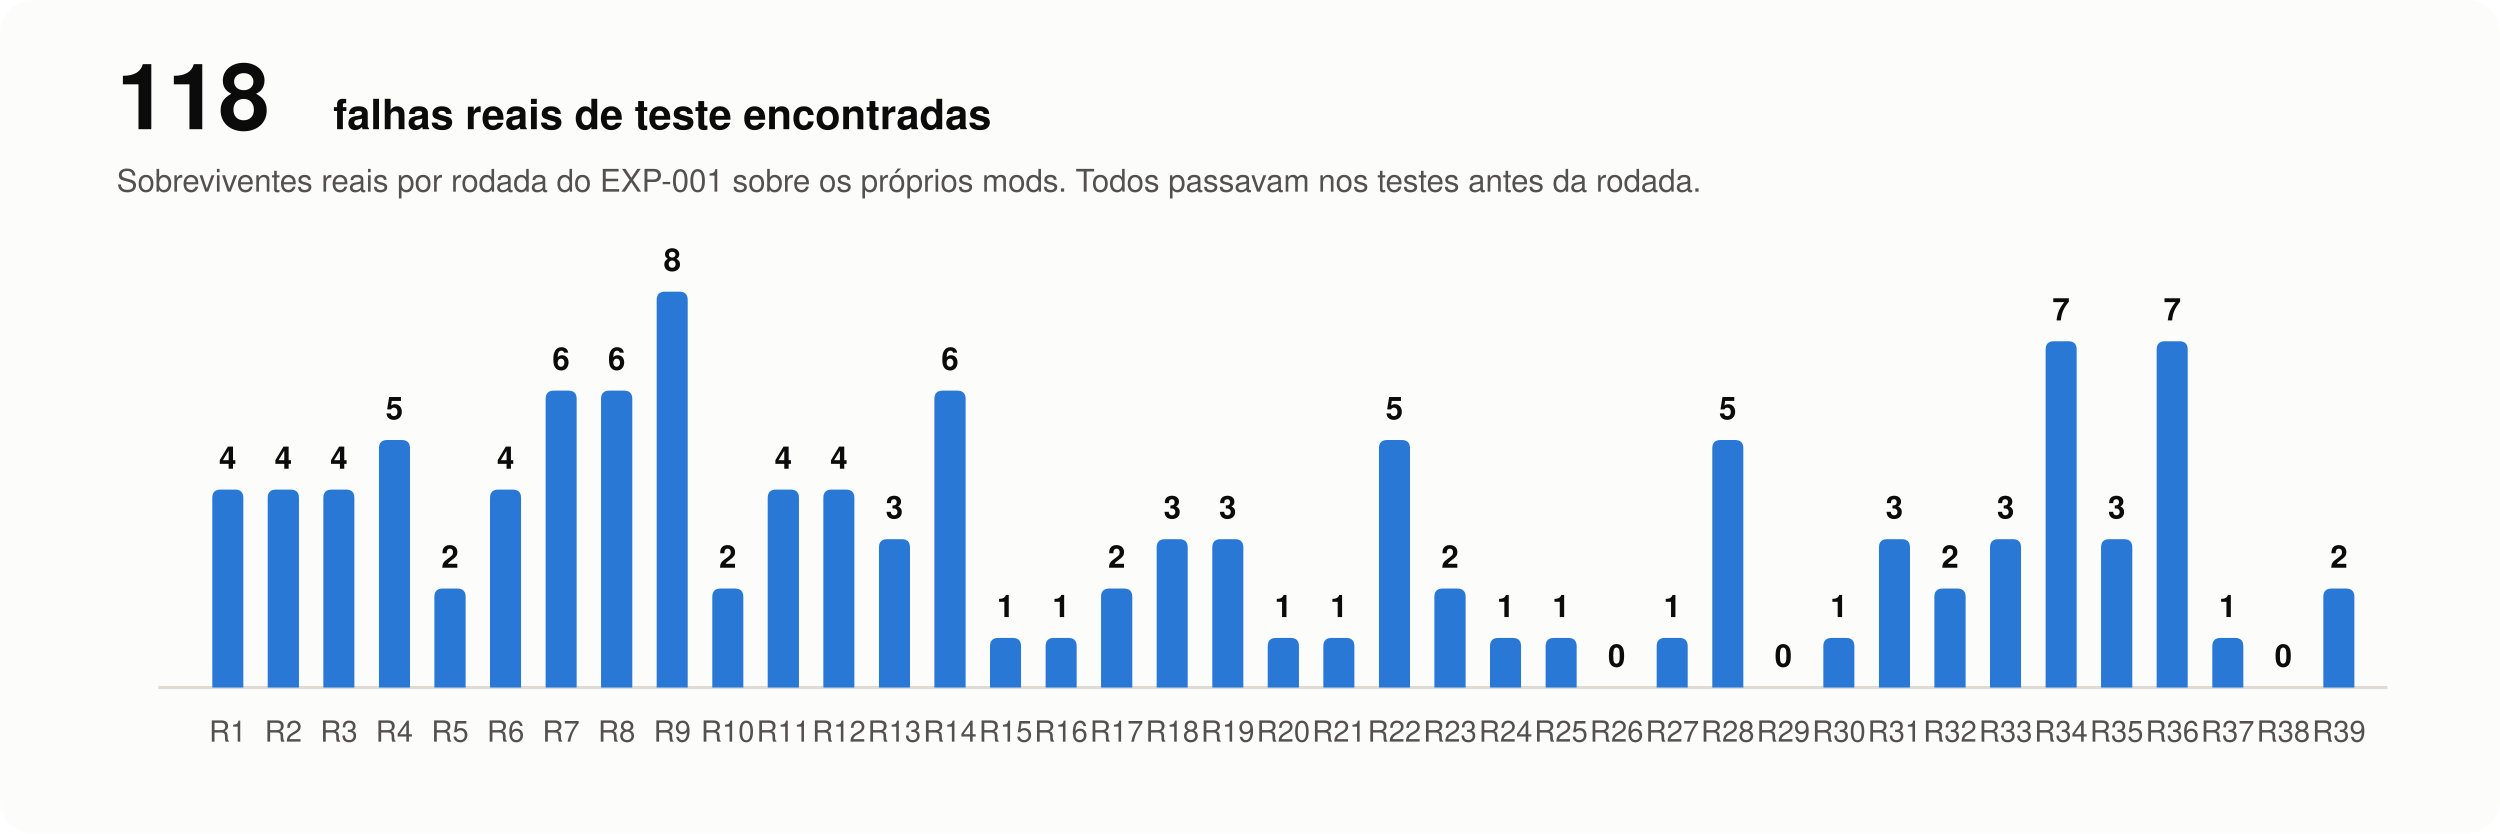
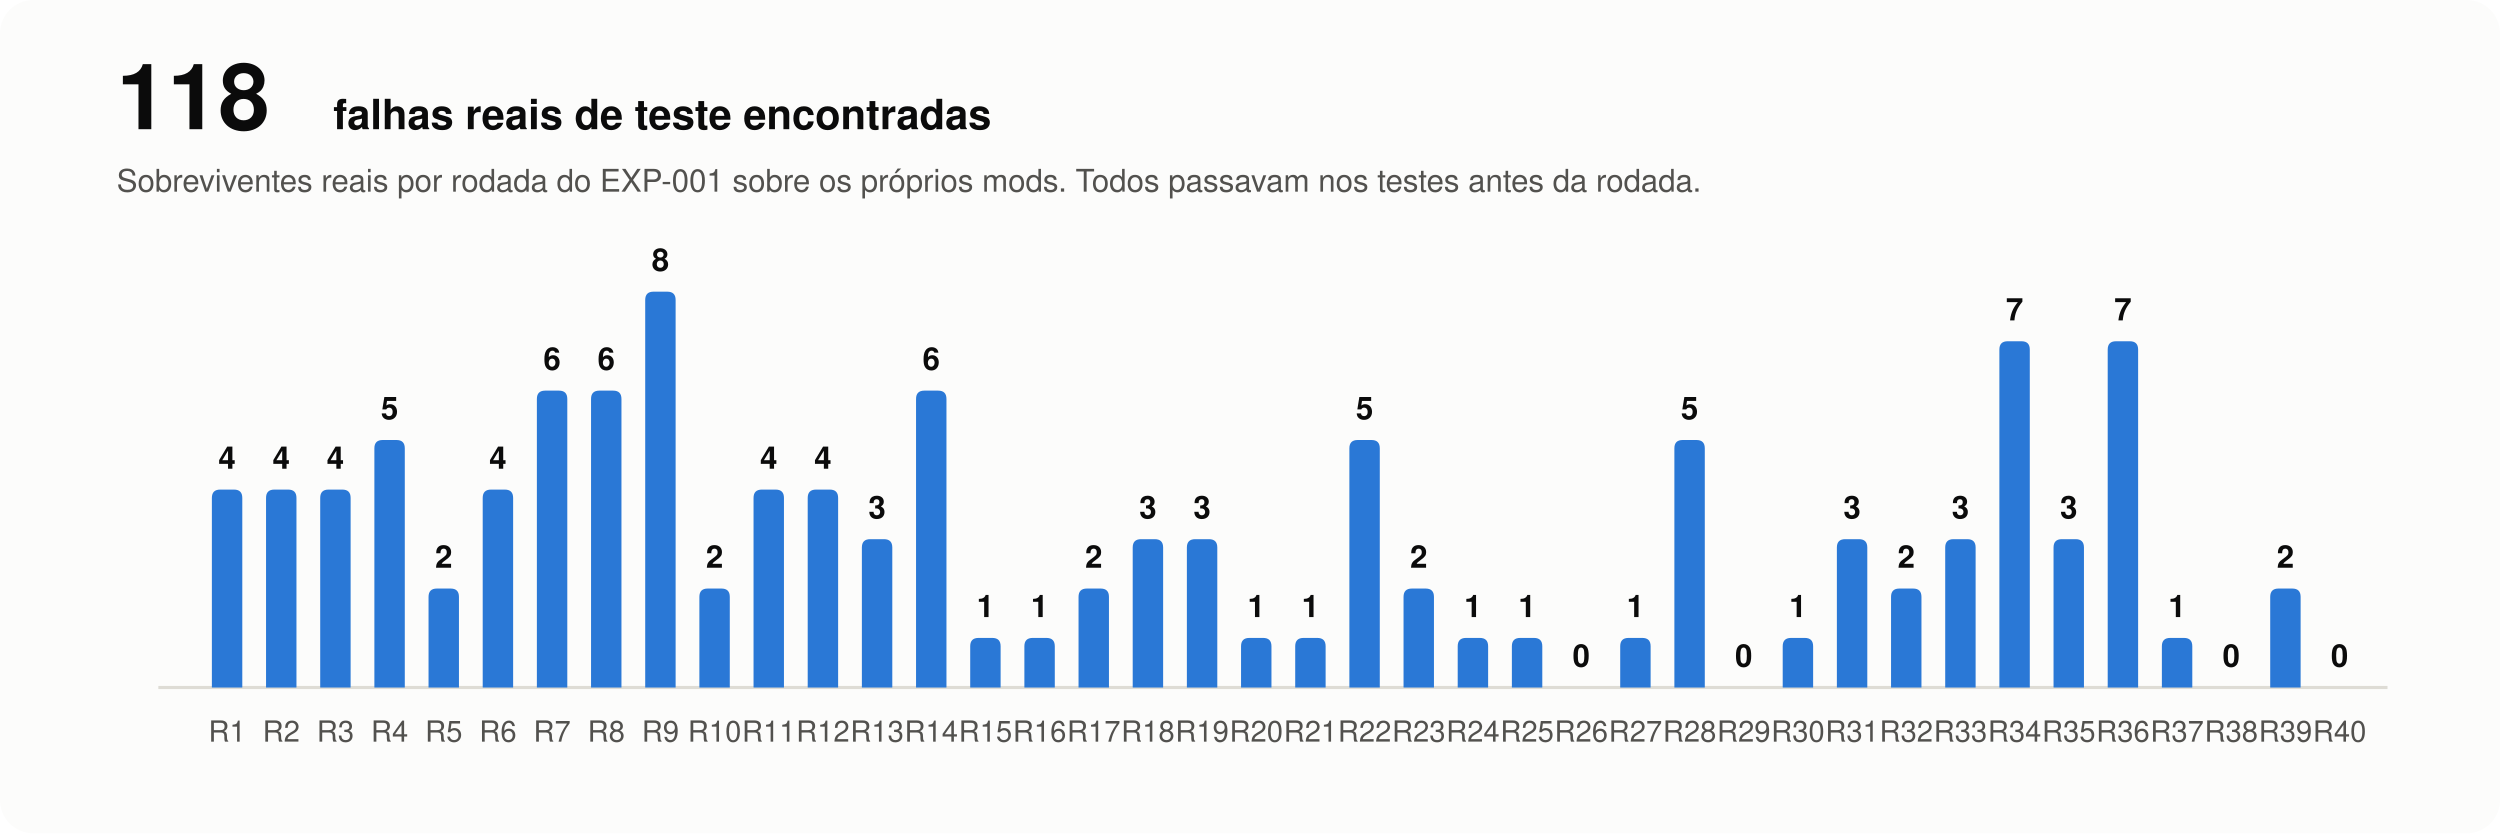
- <svg xmlns="http://www.w3.org/2000/svg" viewBox="0 0 1200 400" width="1200" height="400" role="img" aria-label="118 falhas reais de teste encontradas em 39 rodadas" font-family="ui-sans-serif, -apple-system, 'Segoe UI', Helvetica, Arial, sans-serif">
+ <svg xmlns="http://www.w3.org/2000/svg" viewBox="0 0 1200 400" width="1200" height="400" role="img" aria-label="118 falhas reais de teste encontradas em 40 rodadas" font-family="ui-sans-serif, -apple-system, 'Segoe UI', Helvetica, Arial, sans-serif">
  <style>
  .sup { fill: #fcfcfb; } .sup2 { fill: #f3f2ef; } .borda { stroke: #dedcd5; }
  .t1 { fill: #0b0b0b; } .t2 { fill: #52514e; } .t3 { fill: #8a887f; }
  .ac { fill: #2a78d6; } .acs { stroke: #2a78d6; } .acf { fill: #e8f1fb; }
  .ok { fill: #0f7a3d; } .okf { fill: #e3f3e8; }
  @media (prefers-color-scheme: dark) {
    .sup { fill: #1a1a19; } .sup2 { fill: #232322; } .borda { stroke: #3a3936; }
    .t1 { fill: #f0efec; } .t2 { fill: #c3c2b7; } .t3 { fill: #8f8d84; }
    .ac { fill: #3987e5; } .acs { stroke: #3987e5; } .acf { fill: #1d2c40; }
    .ok { fill: #4cc27a; } .okf { fill: #16301f; }
  }
  @media (prefers-reduced-motion: reduce) { * { animation: none !important; } }

  .barra { transform-box: fill-box; transform-origin: bottom; animation: cresce 1.1s cubic-bezier(.2,.8,.2,1); }
  @keyframes cresce { from { transform: scaleY(0); } to { transform: scaleY(1); } }
</style>
  <rect width="1200" height="400" rx="16" class="sup" />
  <text x="56" y="62" font-size="44" font-weight="800" class="t1">118</text>
  <text x="160" y="62" font-size="20" font-weight="700" class="t1">falhas reais de teste encontradas</text>
  <text x="56" y="92" font-size="15" class="t2">Sobreviventes reais por rodada do EXP-001 sobre os próprios mods. Todos passavam nos testes antes da rodada.</text>
  <line x1="76" y1="330" x2="1146" y2="330" class="borda" stroke-width="1.5" />
  <g class="barra">
-     <path d="M101.9,330 L101.9,239.0 Q101.9,235.0 105.9,235.0 L112.8,235.0 Q116.8,235.0 116.8,239.0 L116.8,330 Z" class="ac" />
-   </g>
-   <text x="109.3" y="225.0" font-size="15" font-weight="700" class="t1" text-anchor="middle">4</text>
-   <text x="109.3" y="356" font-size="14" class="t2" text-anchor="middle">R1</text>
-   <g class="barra">
-     <path d="M128.5,330 L128.5,239.0 Q128.5,235.0 132.5,235.0 L139.5,235.0 Q143.5,235.0 143.5,239.0 L143.5,330 Z" class="ac" />
-   </g>
-   <text x="136.0" y="225.0" font-size="15" font-weight="700" class="t1" text-anchor="middle">4</text>
-   <text x="136.0" y="356" font-size="14" class="t2" text-anchor="middle">R2</text>
-   <g class="barra">
-     <path d="M155.2,330 L155.2,239.0 Q155.2,235.0 159.2,235.0 L166.1,235.0 Q170.1,235.0 170.1,239.0 L170.1,330 Z" class="ac" />
-   </g>
-   <text x="162.7" y="225.0" font-size="15" font-weight="700" class="t1" text-anchor="middle">4</text>
-   <text x="162.7" y="356" font-size="14" class="t2" text-anchor="middle">R3</text>
-   <g class="barra">
-     <path d="M181.9,330 L181.9,215.2 Q181.9,211.2 185.9,211.2 L192.8,211.2 Q196.8,211.2 196.8,215.2 L196.8,330 Z" class="ac" />
-   </g>
-   <text x="189.3" y="201.2" font-size="15" font-weight="700" class="t1" text-anchor="middle">5</text>
-   <text x="189.3" y="356" font-size="14" class="t2" text-anchor="middle">R4</text>
-   <g class="barra">
-     <path d="M208.5,330 L208.5,286.5 Q208.5,282.5 212.5,282.5 L219.5,282.5 Q223.5,282.5 223.5,286.5 L223.5,330 Z" class="ac" />
-   </g>
-   <text x="216.0" y="272.5" font-size="15" font-weight="700" class="t1" text-anchor="middle">2</text>
-   <text x="216.0" y="356" font-size="14" class="t2" text-anchor="middle">R5</text>
-   <g class="barra">
-     <path d="M235.2,330 L235.2,239.0 Q235.2,235.0 239.2,235.0 L246.1,235.0 Q250.1,235.0 250.1,239.0 L250.1,330 Z" class="ac" />
-   </g>
-   <text x="242.7" y="225.0" font-size="15" font-weight="700" class="t1" text-anchor="middle">4</text>
-   <text x="242.7" y="356" font-size="14" class="t2" text-anchor="middle">R6</text>
-   <g class="barra">
-     <path d="M261.9,330 L261.9,191.5 Q261.9,187.5 265.9,187.5 L272.8,187.5 Q276.8,187.5 276.8,191.5 L276.8,330 Z" class="ac" />
-   </g>
-   <text x="269.3" y="177.5" font-size="15" font-weight="700" class="t1" text-anchor="middle">6</text>
-   <text x="269.3" y="356" font-size="14" class="t2" text-anchor="middle">R7</text>
-   <g class="barra">
-     <path d="M288.5,330 L288.5,191.5 Q288.5,187.5 292.5,187.5 L299.5,187.5 Q303.5,187.5 303.5,191.5 L303.5,330 Z" class="ac" />
-   </g>
-   <text x="296.0" y="177.5" font-size="15" font-weight="700" class="t1" text-anchor="middle">6</text>
-   <text x="296.0" y="356" font-size="14" class="t2" text-anchor="middle">R8</text>
-   <g class="barra">
-     <path d="M315.2,330 L315.2,144.0 Q315.2,140.0 319.2,140.0 L326.1,140.0 Q330.1,140.0 330.1,144.0 L330.1,330 Z" class="ac" />
-   </g>
-   <text x="322.7" y="130.0" font-size="15" font-weight="700" class="t1" text-anchor="middle">8</text>
-   <text x="322.7" y="356" font-size="14" class="t2" text-anchor="middle">R9</text>
-   <g class="barra">
-     <path d="M341.9,330 L341.9,286.5 Q341.9,282.5 345.9,282.5 L352.8,282.5 Q356.8,282.5 356.8,286.5 L356.8,330 Z" class="ac" />
-   </g>
-   <text x="349.3" y="272.5" font-size="15" font-weight="700" class="t1" text-anchor="middle">2</text>
-   <text x="349.3" y="356" font-size="14" class="t2" text-anchor="middle">R10</text>
-   <g class="barra">
-     <path d="M368.5,330 L368.5,239.0 Q368.5,235.0 372.5,235.0 L379.5,235.0 Q383.5,235.0 383.5,239.0 L383.5,330 Z" class="ac" />
-   </g>
-   <text x="376.0" y="225.0" font-size="15" font-weight="700" class="t1" text-anchor="middle">4</text>
-   <text x="376.0" y="356" font-size="14" class="t2" text-anchor="middle">R11</text>
-   <g class="barra">
-     <path d="M395.2,330 L395.2,239.0 Q395.2,235.0 399.2,235.0 L406.1,235.0 Q410.1,235.0 410.1,239.0 L410.1,330 Z" class="ac" />
-   </g>
-   <text x="402.7" y="225.0" font-size="15" font-weight="700" class="t1" text-anchor="middle">4</text>
-   <text x="402.7" y="356" font-size="14" class="t2" text-anchor="middle">R12</text>
-   <g class="barra">
-     <path d="M421.9,330 L421.9,262.8 Q421.9,258.8 425.9,258.8 L432.8,258.8 Q436.8,258.8 436.8,262.8 L436.8,330 Z" class="ac" />
-   </g>
-   <text x="429.3" y="248.8" font-size="15" font-weight="700" class="t1" text-anchor="middle">3</text>
-   <text x="429.3" y="356" font-size="14" class="t2" text-anchor="middle">R13</text>
-   <g class="barra">
-     <path d="M448.5,330 L448.5,191.5 Q448.5,187.5 452.5,187.5 L459.5,187.5 Q463.5,187.5 463.5,191.5 L463.5,330 Z" class="ac" />
-   </g>
-   <text x="456.0" y="177.5" font-size="15" font-weight="700" class="t1" text-anchor="middle">6</text>
-   <text x="456.0" y="356" font-size="14" class="t2" text-anchor="middle">R14</text>
-   <g class="barra">
-     <path d="M475.2,330 L475.2,310.2 Q475.2,306.2 479.2,306.2 L486.1,306.2 Q490.1,306.2 490.1,310.2 L490.1,330 Z" class="ac" />
-   </g>
-   <text x="482.7" y="296.2" font-size="15" font-weight="700" class="t1" text-anchor="middle">1</text>
-   <text x="482.7" y="356" font-size="14" class="t2" text-anchor="middle">R15</text>
-   <g class="barra">
-     <path d="M501.9,330 L501.9,310.2 Q501.9,306.2 505.9,306.2 L512.8,306.2 Q516.8,306.2 516.8,310.2 L516.8,330 Z" class="ac" />
-   </g>
-   <text x="509.3" y="296.2" font-size="15" font-weight="700" class="t1" text-anchor="middle">1</text>
-   <text x="509.3" y="356" font-size="14" class="t2" text-anchor="middle">R16</text>
-   <g class="barra">
-     <path d="M528.5,330 L528.5,286.5 Q528.5,282.5 532.5,282.5 L539.5,282.5 Q543.5,282.5 543.5,286.5 L543.5,330 Z" class="ac" />
-   </g>
-   <text x="536.0" y="272.5" font-size="15" font-weight="700" class="t1" text-anchor="middle">2</text>
-   <text x="536.0" y="356" font-size="14" class="t2" text-anchor="middle">R17</text>
-   <g class="barra">
-     <path d="M555.2,330 L555.2,262.8 Q555.2,258.8 559.2,258.8 L566.1,258.8 Q570.1,258.8 570.1,262.8 L570.1,330 Z" class="ac" />
-   </g>
-   <text x="562.7" y="248.8" font-size="15" font-weight="700" class="t1" text-anchor="middle">3</text>
-   <text x="562.7" y="356" font-size="14" class="t2" text-anchor="middle">R18</text>
-   <g class="barra">
-     <path d="M581.9,330 L581.9,262.8 Q581.9,258.8 585.9,258.8 L592.8,258.8 Q596.8,258.8 596.8,262.8 L596.8,330 Z" class="ac" />
-   </g>
-   <text x="589.3" y="248.8" font-size="15" font-weight="700" class="t1" text-anchor="middle">3</text>
-   <text x="589.3" y="356" font-size="14" class="t2" text-anchor="middle">R19</text>
-   <g class="barra">
-     <path d="M608.5,330 L608.5,310.2 Q608.5,306.2 612.5,306.2 L619.5,306.2 Q623.5,306.2 623.5,310.2 L623.5,330 Z" class="ac" />
-   </g>
-   <text x="616.0" y="296.2" font-size="15" font-weight="700" class="t1" text-anchor="middle">1</text>
-   <text x="616.0" y="356" font-size="14" class="t2" text-anchor="middle">R20</text>
-   <g class="barra">
-     <path d="M635.2,330 L635.2,310.2 Q635.2,306.2 639.2,306.2 L646.1,306.2 Q650.1,306.2 650.1,310.2 L650.1,330 Z" class="ac" />
-   </g>
-   <text x="642.7" y="296.2" font-size="15" font-weight="700" class="t1" text-anchor="middle">1</text>
-   <text x="642.7" y="356" font-size="14" class="t2" text-anchor="middle">R21</text>
-   <g class="barra">
-     <path d="M661.9,330 L661.9,215.2 Q661.9,211.2 665.9,211.2 L672.8,211.2 Q676.8,211.2 676.8,215.2 L676.8,330 Z" class="ac" />
-   </g>
-   <text x="669.3" y="201.2" font-size="15" font-weight="700" class="t1" text-anchor="middle">5</text>
-   <text x="669.3" y="356" font-size="14" class="t2" text-anchor="middle">R22</text>
-   <g class="barra">
-     <path d="M688.5,330 L688.5,286.5 Q688.5,282.5 692.5,282.5 L699.5,282.5 Q703.5,282.5 703.5,286.5 L703.5,330 Z" class="ac" />
-   </g>
-   <text x="696.0" y="272.5" font-size="15" font-weight="700" class="t1" text-anchor="middle">2</text>
-   <text x="696.0" y="356" font-size="14" class="t2" text-anchor="middle">R23</text>
-   <g class="barra">
-     <path d="M715.2,330 L715.2,310.2 Q715.2,306.2 719.2,306.2 L726.1,306.2 Q730.1,306.2 730.1,310.2 L730.1,330 Z" class="ac" />
-   </g>
-   <text x="722.7" y="296.2" font-size="15" font-weight="700" class="t1" text-anchor="middle">1</text>
-   <text x="722.7" y="356" font-size="14" class="t2" text-anchor="middle">R24</text>
-   <g class="barra">
-     <path d="M741.9,330 L741.9,310.2 Q741.9,306.2 745.9,306.2 L752.8,306.2 Q756.8,306.2 756.8,310.2 L756.8,330 Z" class="ac" />
-   </g>
-   <text x="749.3" y="296.2" font-size="15" font-weight="700" class="t1" text-anchor="middle">1</text>
-   <text x="749.3" y="356" font-size="14" class="t2" text-anchor="middle">R25</text>
-   <g class="barra">
-     <path d="M768.5,330 L768.5,330.0 Q768.5,330.0 768.5,330.0 L783.5,330.0 Q783.5,330.0 783.5,330.0 L783.5,330 Z" class="ac" />
-   </g>
-   <text x="776.0" y="320.0" font-size="15" font-weight="700" class="t1" text-anchor="middle">0</text>
-   <text x="776.0" y="356" font-size="14" class="t2" text-anchor="middle">R26</text>
-   <g class="barra">
-     <path d="M795.2,330 L795.2,310.2 Q795.2,306.2 799.2,306.2 L806.1,306.2 Q810.1,306.2 810.1,310.2 L810.1,330 Z" class="ac" />
-   </g>
-   <text x="802.7" y="296.2" font-size="15" font-weight="700" class="t1" text-anchor="middle">1</text>
-   <text x="802.7" y="356" font-size="14" class="t2" text-anchor="middle">R27</text>
-   <g class="barra">
-     <path d="M821.9,330 L821.9,215.2 Q821.9,211.2 825.9,211.2 L832.8,211.2 Q836.8,211.2 836.8,215.2 L836.8,330 Z" class="ac" />
-   </g>
-   <text x="829.3" y="201.2" font-size="15" font-weight="700" class="t1" text-anchor="middle">5</text>
-   <text x="829.3" y="356" font-size="14" class="t2" text-anchor="middle">R28</text>
-   <g class="barra">
-     <path d="M848.5,330 L848.5,330.0 Q848.5,330.0 848.5,330.0 L863.5,330.0 Q863.5,330.0 863.5,330.0 L863.5,330 Z" class="ac" />
-   </g>
-   <text x="856.0" y="320.0" font-size="15" font-weight="700" class="t1" text-anchor="middle">0</text>
-   <text x="856.0" y="356" font-size="14" class="t2" text-anchor="middle">R29</text>
-   <g class="barra">
-     <path d="M875.2,330 L875.2,310.2 Q875.2,306.2 879.2,306.2 L886.1,306.2 Q890.1,306.2 890.1,310.2 L890.1,330 Z" class="ac" />
-   </g>
-   <text x="882.7" y="296.2" font-size="15" font-weight="700" class="t1" text-anchor="middle">1</text>
-   <text x="882.7" y="356" font-size="14" class="t2" text-anchor="middle">R30</text>
-   <g class="barra">
-     <path d="M901.9,330 L901.9,262.8 Q901.9,258.8 905.9,258.8 L912.8,258.8 Q916.8,258.8 916.8,262.8 L916.8,330 Z" class="ac" />
-   </g>
-   <text x="909.3" y="248.8" font-size="15" font-weight="700" class="t1" text-anchor="middle">3</text>
-   <text x="909.3" y="356" font-size="14" class="t2" text-anchor="middle">R31</text>
-   <g class="barra">
-     <path d="M928.5,330 L928.5,286.5 Q928.5,282.5 932.5,282.5 L939.5,282.5 Q943.5,282.5 943.5,286.5 L943.5,330 Z" class="ac" />
-   </g>
-   <text x="936.0" y="272.5" font-size="15" font-weight="700" class="t1" text-anchor="middle">2</text>
-   <text x="936.0" y="356" font-size="14" class="t2" text-anchor="middle">R32</text>
-   <g class="barra">
-     <path d="M955.2,330 L955.2,262.8 Q955.2,258.8 959.2,258.8 L966.1,258.8 Q970.1,258.8 970.1,262.8 L970.1,330 Z" class="ac" />
-   </g>
-   <text x="962.7" y="248.8" font-size="15" font-weight="700" class="t1" text-anchor="middle">3</text>
-   <text x="962.7" y="356" font-size="14" class="t2" text-anchor="middle">R33</text>
-   <g class="barra">
-     <path d="M981.9,330 L981.9,167.8 Q981.9,163.8 985.9,163.8 L992.8,163.8 Q996.8,163.8 996.8,167.8 L996.8,330 Z" class="ac" />
-   </g>
-   <text x="989.3" y="153.8" font-size="15" font-weight="700" class="t1" text-anchor="middle">7</text>
-   <text x="989.3" y="356" font-size="14" class="t2" text-anchor="middle">R34</text>
-   <g class="barra">
-     <path d="M1008.5,330 L1008.5,262.8 Q1008.5,258.8 1012.5,258.8 L1019.5,258.8 Q1023.5,258.8 1023.5,262.8 L1023.5,330 Z" class="ac" />
-   </g>
-   <text x="1016.0" y="248.8" font-size="15" font-weight="700" class="t1" text-anchor="middle">3</text>
-   <text x="1016.0" y="356" font-size="14" class="t2" text-anchor="middle">R35</text>
-   <g class="barra">
-     <path d="M1035.2,330 L1035.2,167.8 Q1035.2,163.8 1039.2,163.8 L1046.1,163.8 Q1050.1,163.8 1050.1,167.8 L1050.1,330 Z" class="ac" />
-   </g>
-   <text x="1042.7" y="153.8" font-size="15" font-weight="700" class="t1" text-anchor="middle">7</text>
-   <text x="1042.7" y="356" font-size="14" class="t2" text-anchor="middle">R36</text>
-   <g class="barra">
-     <path d="M1061.9,330 L1061.9,310.2 Q1061.9,306.2 1065.9,306.2 L1072.8,306.2 Q1076.8,306.2 1076.8,310.2 L1076.8,330 Z" class="ac" />
-   </g>
-   <text x="1069.3" y="296.2" font-size="15" font-weight="700" class="t1" text-anchor="middle">1</text>
-   <text x="1069.3" y="356" font-size="14" class="t2" text-anchor="middle">R37</text>
-   <g class="barra">
-     <path d="M1088.5,330 L1088.5,330.0 Q1088.5,330.0 1088.5,330.0 L1103.5,330.0 Q1103.5,330.0 1103.5,330.0 L1103.5,330 Z" class="ac" />
-   </g>
-   <text x="1096.0" y="320.0" font-size="15" font-weight="700" class="t1" text-anchor="middle">0</text>
-   <text x="1096.0" y="356" font-size="14" class="t2" text-anchor="middle">R38</text>
-   <g class="barra">
-     <path d="M1115.2,330 L1115.2,286.5 Q1115.2,282.5 1119.2,282.5 L1126.1,282.5 Q1130.1,282.5 1130.1,286.5 L1130.1,330 Z" class="ac" />
-   </g>
-   <text x="1122.7" y="272.5" font-size="15" font-weight="700" class="t1" text-anchor="middle">2</text>
-   <text x="1122.7" y="356" font-size="14" class="t2" text-anchor="middle">R39</text>
+     <path d="M101.7,330 L101.7,239.0 Q101.7,235.0 105.7,235.0 L112.3,235.0 Q116.3,235.0 116.3,239.0 L116.3,330 Z" class="ac" />
+   </g>
+   <text x="109.0" y="225.0" font-size="15" font-weight="700" class="t1" text-anchor="middle">4</text>
+   <text x="109.0" y="356" font-size="14" class="t2" text-anchor="middle">R1</text>
+   <g class="barra">
+     <path d="M127.7,330 L127.7,239.0 Q127.7,235.0 131.7,235.0 L138.3,235.0 Q142.3,235.0 142.3,239.0 L142.3,330 Z" class="ac" />
+   </g>
+   <text x="135.0" y="225.0" font-size="15" font-weight="700" class="t1" text-anchor="middle">4</text>
+   <text x="135.0" y="356" font-size="14" class="t2" text-anchor="middle">R2</text>
+   <g class="barra">
+     <path d="M153.7,330 L153.7,239.0 Q153.7,235.0 157.7,235.0 L164.3,235.0 Q168.3,235.0 168.3,239.0 L168.3,330 Z" class="ac" />
+   </g>
+   <text x="161.0" y="225.0" font-size="15" font-weight="700" class="t1" text-anchor="middle">4</text>
+   <text x="161.0" y="356" font-size="14" class="t2" text-anchor="middle">R3</text>
+   <g class="barra">
+     <path d="M179.7,330 L179.7,215.2 Q179.7,211.2 183.7,211.2 L190.3,211.2 Q194.3,211.2 194.3,215.2 L194.3,330 Z" class="ac" />
+   </g>
+   <text x="187.0" y="201.2" font-size="15" font-weight="700" class="t1" text-anchor="middle">5</text>
+   <text x="187.0" y="356" font-size="14" class="t2" text-anchor="middle">R4</text>
+   <g class="barra">
+     <path d="M205.7,330 L205.7,286.5 Q205.7,282.5 209.7,282.5 L216.3,282.5 Q220.3,282.5 220.3,286.5 L220.3,330 Z" class="ac" />
+   </g>
+   <text x="213.0" y="272.5" font-size="15" font-weight="700" class="t1" text-anchor="middle">2</text>
+   <text x="213.0" y="356" font-size="14" class="t2" text-anchor="middle">R5</text>
+   <g class="barra">
+     <path d="M231.7,330 L231.7,239.0 Q231.7,235.0 235.7,235.0 L242.3,235.0 Q246.3,235.0 246.3,239.0 L246.3,330 Z" class="ac" />
+   </g>
+   <text x="239.0" y="225.0" font-size="15" font-weight="700" class="t1" text-anchor="middle">4</text>
+   <text x="239.0" y="356" font-size="14" class="t2" text-anchor="middle">R6</text>
+   <g class="barra">
+     <path d="M257.7,330 L257.7,191.5 Q257.7,187.5 261.7,187.5 L268.3,187.5 Q272.3,187.5 272.3,191.5 L272.3,330 Z" class="ac" />
+   </g>
+   <text x="265.0" y="177.5" font-size="15" font-weight="700" class="t1" text-anchor="middle">6</text>
+   <text x="265.0" y="356" font-size="14" class="t2" text-anchor="middle">R7</text>
+   <g class="barra">
+     <path d="M283.7,330 L283.7,191.5 Q283.7,187.5 287.7,187.5 L294.3,187.5 Q298.3,187.5 298.3,191.5 L298.3,330 Z" class="ac" />
+   </g>
+   <text x="291.0" y="177.5" font-size="15" font-weight="700" class="t1" text-anchor="middle">6</text>
+   <text x="291.0" y="356" font-size="14" class="t2" text-anchor="middle">R8</text>
+   <g class="barra">
+     <path d="M309.7,330 L309.7,144.0 Q309.7,140.0 313.7,140.0 L320.3,140.0 Q324.3,140.0 324.3,144.0 L324.3,330 Z" class="ac" />
+   </g>
+   <text x="317.0" y="130.0" font-size="15" font-weight="700" class="t1" text-anchor="middle">8</text>
+   <text x="317.0" y="356" font-size="14" class="t2" text-anchor="middle">R9</text>
+   <g class="barra">
+     <path d="M335.7,330 L335.7,286.5 Q335.7,282.5 339.7,282.5 L346.3,282.5 Q350.3,282.5 350.3,286.5 L350.3,330 Z" class="ac" />
+   </g>
+   <text x="343.0" y="272.5" font-size="15" font-weight="700" class="t1" text-anchor="middle">2</text>
+   <text x="343.0" y="356" font-size="14" class="t2" text-anchor="middle">R10</text>
+   <g class="barra">
+     <path d="M361.7,330 L361.7,239.0 Q361.7,235.0 365.7,235.0 L372.3,235.0 Q376.3,235.0 376.3,239.0 L376.3,330 Z" class="ac" />
+   </g>
+   <text x="369.0" y="225.0" font-size="15" font-weight="700" class="t1" text-anchor="middle">4</text>
+   <text x="369.0" y="356" font-size="14" class="t2" text-anchor="middle">R11</text>
+   <g class="barra">
+     <path d="M387.7,330 L387.7,239.0 Q387.7,235.0 391.7,235.0 L398.3,235.0 Q402.3,235.0 402.3,239.0 L402.3,330 Z" class="ac" />
+   </g>
+   <text x="395.0" y="225.0" font-size="15" font-weight="700" class="t1" text-anchor="middle">4</text>
+   <text x="395.0" y="356" font-size="14" class="t2" text-anchor="middle">R12</text>
+   <g class="barra">
+     <path d="M413.7,330 L413.7,262.8 Q413.7,258.8 417.7,258.8 L424.3,258.8 Q428.3,258.8 428.3,262.8 L428.3,330 Z" class="ac" />
+   </g>
+   <text x="421.0" y="248.8" font-size="15" font-weight="700" class="t1" text-anchor="middle">3</text>
+   <text x="421.0" y="356" font-size="14" class="t2" text-anchor="middle">R13</text>
+   <g class="barra">
+     <path d="M439.7,330 L439.7,191.5 Q439.7,187.5 443.7,187.5 L450.3,187.5 Q454.3,187.5 454.3,191.5 L454.3,330 Z" class="ac" />
+   </g>
+   <text x="447.0" y="177.5" font-size="15" font-weight="700" class="t1" text-anchor="middle">6</text>
+   <text x="447.0" y="356" font-size="14" class="t2" text-anchor="middle">R14</text>
+   <g class="barra">
+     <path d="M465.7,330 L465.7,310.2 Q465.7,306.2 469.7,306.2 L476.3,306.2 Q480.3,306.2 480.3,310.2 L480.3,330 Z" class="ac" />
+   </g>
+   <text x="473.0" y="296.2" font-size="15" font-weight="700" class="t1" text-anchor="middle">1</text>
+   <text x="473.0" y="356" font-size="14" class="t2" text-anchor="middle">R15</text>
+   <g class="barra">
+     <path d="M491.7,330 L491.7,310.2 Q491.7,306.2 495.7,306.2 L502.3,306.2 Q506.3,306.2 506.3,310.2 L506.3,330 Z" class="ac" />
+   </g>
+   <text x="499.0" y="296.2" font-size="15" font-weight="700" class="t1" text-anchor="middle">1</text>
+   <text x="499.0" y="356" font-size="14" class="t2" text-anchor="middle">R16</text>
+   <g class="barra">
+     <path d="M517.7,330 L517.7,286.5 Q517.7,282.5 521.7,282.5 L528.3,282.5 Q532.3,282.5 532.3,286.5 L532.3,330 Z" class="ac" />
+   </g>
+   <text x="525.0" y="272.5" font-size="15" font-weight="700" class="t1" text-anchor="middle">2</text>
+   <text x="525.0" y="356" font-size="14" class="t2" text-anchor="middle">R17</text>
+   <g class="barra">
+     <path d="M543.7,330 L543.7,262.8 Q543.7,258.8 547.7,258.8 L554.3,258.8 Q558.3,258.8 558.3,262.8 L558.3,330 Z" class="ac" />
+   </g>
+   <text x="551.0" y="248.8" font-size="15" font-weight="700" class="t1" text-anchor="middle">3</text>
+   <text x="551.0" y="356" font-size="14" class="t2" text-anchor="middle">R18</text>
+   <g class="barra">
+     <path d="M569.7,330 L569.7,262.8 Q569.7,258.8 573.7,258.8 L580.3,258.8 Q584.3,258.8 584.3,262.8 L584.3,330 Z" class="ac" />
+   </g>
+   <text x="577.0" y="248.8" font-size="15" font-weight="700" class="t1" text-anchor="middle">3</text>
+   <text x="577.0" y="356" font-size="14" class="t2" text-anchor="middle">R19</text>
+   <g class="barra">
+     <path d="M595.7,330 L595.7,310.2 Q595.7,306.2 599.7,306.2 L606.3,306.2 Q610.3,306.2 610.3,310.2 L610.3,330 Z" class="ac" />
+   </g>
+   <text x="603.0" y="296.2" font-size="15" font-weight="700" class="t1" text-anchor="middle">1</text>
+   <text x="603.0" y="356" font-size="14" class="t2" text-anchor="middle">R20</text>
+   <g class="barra">
+     <path d="M621.7,330 L621.7,310.2 Q621.7,306.2 625.7,306.2 L632.3,306.2 Q636.3,306.2 636.3,310.2 L636.3,330 Z" class="ac" />
+   </g>
+   <text x="629.0" y="296.2" font-size="15" font-weight="700" class="t1" text-anchor="middle">1</text>
+   <text x="629.0" y="356" font-size="14" class="t2" text-anchor="middle">R21</text>
+   <g class="barra">
+     <path d="M647.7,330 L647.7,215.2 Q647.7,211.2 651.7,211.2 L658.3,211.2 Q662.3,211.2 662.3,215.2 L662.3,330 Z" class="ac" />
+   </g>
+   <text x="655.0" y="201.2" font-size="15" font-weight="700" class="t1" text-anchor="middle">5</text>
+   <text x="655.0" y="356" font-size="14" class="t2" text-anchor="middle">R22</text>
+   <g class="barra">
+     <path d="M673.7,330 L673.7,286.5 Q673.7,282.5 677.7,282.5 L684.3,282.5 Q688.3,282.5 688.3,286.5 L688.3,330 Z" class="ac" />
+   </g>
+   <text x="681.0" y="272.5" font-size="15" font-weight="700" class="t1" text-anchor="middle">2</text>
+   <text x="681.0" y="356" font-size="14" class="t2" text-anchor="middle">R23</text>
+   <g class="barra">
+     <path d="M699.7,330 L699.7,310.2 Q699.7,306.2 703.7,306.2 L710.3,306.2 Q714.3,306.2 714.3,310.2 L714.3,330 Z" class="ac" />
+   </g>
+   <text x="707.0" y="296.2" font-size="15" font-weight="700" class="t1" text-anchor="middle">1</text>
+   <text x="707.0" y="356" font-size="14" class="t2" text-anchor="middle">R24</text>
+   <g class="barra">
+     <path d="M725.7,330 L725.7,310.2 Q725.7,306.2 729.7,306.2 L736.3,306.2 Q740.3,306.2 740.3,310.2 L740.3,330 Z" class="ac" />
+   </g>
+   <text x="733.0" y="296.2" font-size="15" font-weight="700" class="t1" text-anchor="middle">1</text>
+   <text x="733.0" y="356" font-size="14" class="t2" text-anchor="middle">R25</text>
+   <g class="barra">
+     <path d="M751.7,330 L751.7,330.0 Q751.7,330.0 751.7,330.0 L766.3,330.0 Q766.3,330.0 766.3,330.0 L766.3,330 Z" class="ac" />
+   </g>
+   <text x="759.0" y="320.0" font-size="15" font-weight="700" class="t1" text-anchor="middle">0</text>
+   <text x="759.0" y="356" font-size="14" class="t2" text-anchor="middle">R26</text>
+   <g class="barra">
+     <path d="M777.7,330 L777.7,310.2 Q777.7,306.2 781.7,306.2 L788.3,306.2 Q792.3,306.2 792.3,310.2 L792.3,330 Z" class="ac" />
+   </g>
+   <text x="785.0" y="296.2" font-size="15" font-weight="700" class="t1" text-anchor="middle">1</text>
+   <text x="785.0" y="356" font-size="14" class="t2" text-anchor="middle">R27</text>
+   <g class="barra">
+     <path d="M803.7,330 L803.7,215.2 Q803.7,211.2 807.7,211.2 L814.3,211.2 Q818.3,211.2 818.3,215.2 L818.3,330 Z" class="ac" />
+   </g>
+   <text x="811.0" y="201.2" font-size="15" font-weight="700" class="t1" text-anchor="middle">5</text>
+   <text x="811.0" y="356" font-size="14" class="t2" text-anchor="middle">R28</text>
+   <g class="barra">
+     <path d="M829.7,330 L829.7,330.0 Q829.7,330.0 829.7,330.0 L844.3,330.0 Q844.3,330.0 844.3,330.0 L844.3,330 Z" class="ac" />
+   </g>
+   <text x="837.0" y="320.0" font-size="15" font-weight="700" class="t1" text-anchor="middle">0</text>
+   <text x="837.0" y="356" font-size="14" class="t2" text-anchor="middle">R29</text>
+   <g class="barra">
+     <path d="M855.7,330 L855.7,310.2 Q855.7,306.2 859.7,306.2 L866.3,306.2 Q870.3,306.2 870.3,310.2 L870.3,330 Z" class="ac" />
+   </g>
+   <text x="863.0" y="296.2" font-size="15" font-weight="700" class="t1" text-anchor="middle">1</text>
+   <text x="863.0" y="356" font-size="14" class="t2" text-anchor="middle">R30</text>
+   <g class="barra">
+     <path d="M881.7,330 L881.7,262.8 Q881.7,258.8 885.7,258.8 L892.3,258.8 Q896.3,258.8 896.3,262.8 L896.3,330 Z" class="ac" />
+   </g>
+   <text x="889.0" y="248.8" font-size="15" font-weight="700" class="t1" text-anchor="middle">3</text>
+   <text x="889.0" y="356" font-size="14" class="t2" text-anchor="middle">R31</text>
+   <g class="barra">
+     <path d="M907.7,330 L907.7,286.5 Q907.7,282.5 911.7,282.5 L918.3,282.5 Q922.3,282.5 922.3,286.5 L922.3,330 Z" class="ac" />
+   </g>
+   <text x="915.0" y="272.5" font-size="15" font-weight="700" class="t1" text-anchor="middle">2</text>
+   <text x="915.0" y="356" font-size="14" class="t2" text-anchor="middle">R32</text>
+   <g class="barra">
+     <path d="M933.7,330 L933.7,262.8 Q933.7,258.8 937.7,258.8 L944.3,258.8 Q948.3,258.8 948.3,262.8 L948.3,330 Z" class="ac" />
+   </g>
+   <text x="941.0" y="248.8" font-size="15" font-weight="700" class="t1" text-anchor="middle">3</text>
+   <text x="941.0" y="356" font-size="14" class="t2" text-anchor="middle">R33</text>
+   <g class="barra">
+     <path d="M959.7,330 L959.7,167.8 Q959.7,163.8 963.7,163.8 L970.3,163.8 Q974.3,163.8 974.3,167.8 L974.3,330 Z" class="ac" />
+   </g>
+   <text x="967.0" y="153.8" font-size="15" font-weight="700" class="t1" text-anchor="middle">7</text>
+   <text x="967.0" y="356" font-size="14" class="t2" text-anchor="middle">R34</text>
+   <g class="barra">
+     <path d="M985.7,330 L985.7,262.8 Q985.7,258.8 989.7,258.8 L996.3,258.8 Q1000.3,258.8 1000.3,262.8 L1000.3,330 Z" class="ac" />
+   </g>
+   <text x="993.0" y="248.8" font-size="15" font-weight="700" class="t1" text-anchor="middle">3</text>
+   <text x="993.0" y="356" font-size="14" class="t2" text-anchor="middle">R35</text>
+   <g class="barra">
+     <path d="M1011.7,330 L1011.7,167.8 Q1011.7,163.8 1015.7,163.8 L1022.3,163.8 Q1026.3,163.8 1026.3,167.8 L1026.3,330 Z" class="ac" />
+   </g>
+   <text x="1019.0" y="153.8" font-size="15" font-weight="700" class="t1" text-anchor="middle">7</text>
+   <text x="1019.0" y="356" font-size="14" class="t2" text-anchor="middle">R36</text>
+   <g class="barra">
+     <path d="M1037.7,330 L1037.7,310.2 Q1037.7,306.2 1041.7,306.2 L1048.3,306.2 Q1052.3,306.2 1052.3,310.2 L1052.3,330 Z" class="ac" />
+   </g>
+   <text x="1045.0" y="296.2" font-size="15" font-weight="700" class="t1" text-anchor="middle">1</text>
+   <text x="1045.0" y="356" font-size="14" class="t2" text-anchor="middle">R37</text>
+   <g class="barra">
+     <path d="M1063.7,330 L1063.7,330.0 Q1063.7,330.0 1063.7,330.0 L1078.3,330.0 Q1078.3,330.0 1078.3,330.0 L1078.3,330 Z" class="ac" />
+   </g>
+   <text x="1071.0" y="320.0" font-size="15" font-weight="700" class="t1" text-anchor="middle">0</text>
+   <text x="1071.0" y="356" font-size="14" class="t2" text-anchor="middle">R38</text>
+   <g class="barra">
+     <path d="M1089.7,330 L1089.7,286.5 Q1089.7,282.5 1093.7,282.5 L1100.3,282.5 Q1104.3,282.5 1104.3,286.5 L1104.3,330 Z" class="ac" />
+   </g>
+   <text x="1097.0" y="272.5" font-size="15" font-weight="700" class="t1" text-anchor="middle">2</text>
+   <text x="1097.0" y="356" font-size="14" class="t2" text-anchor="middle">R39</text>
+   <g class="barra">
+     <path d="M1115.7,330 L1115.7,330.0 Q1115.7,330.0 1115.7,330.0 L1130.3,330.0 Q1130.3,330.0 1130.3,330.0 L1130.3,330 Z" class="ac" />
+   </g>
+   <text x="1123.0" y="320.0" font-size="15" font-weight="700" class="t1" text-anchor="middle">0</text>
+   <text x="1123.0" y="356" font-size="14" class="t2" text-anchor="middle">R40</text>
</svg>
